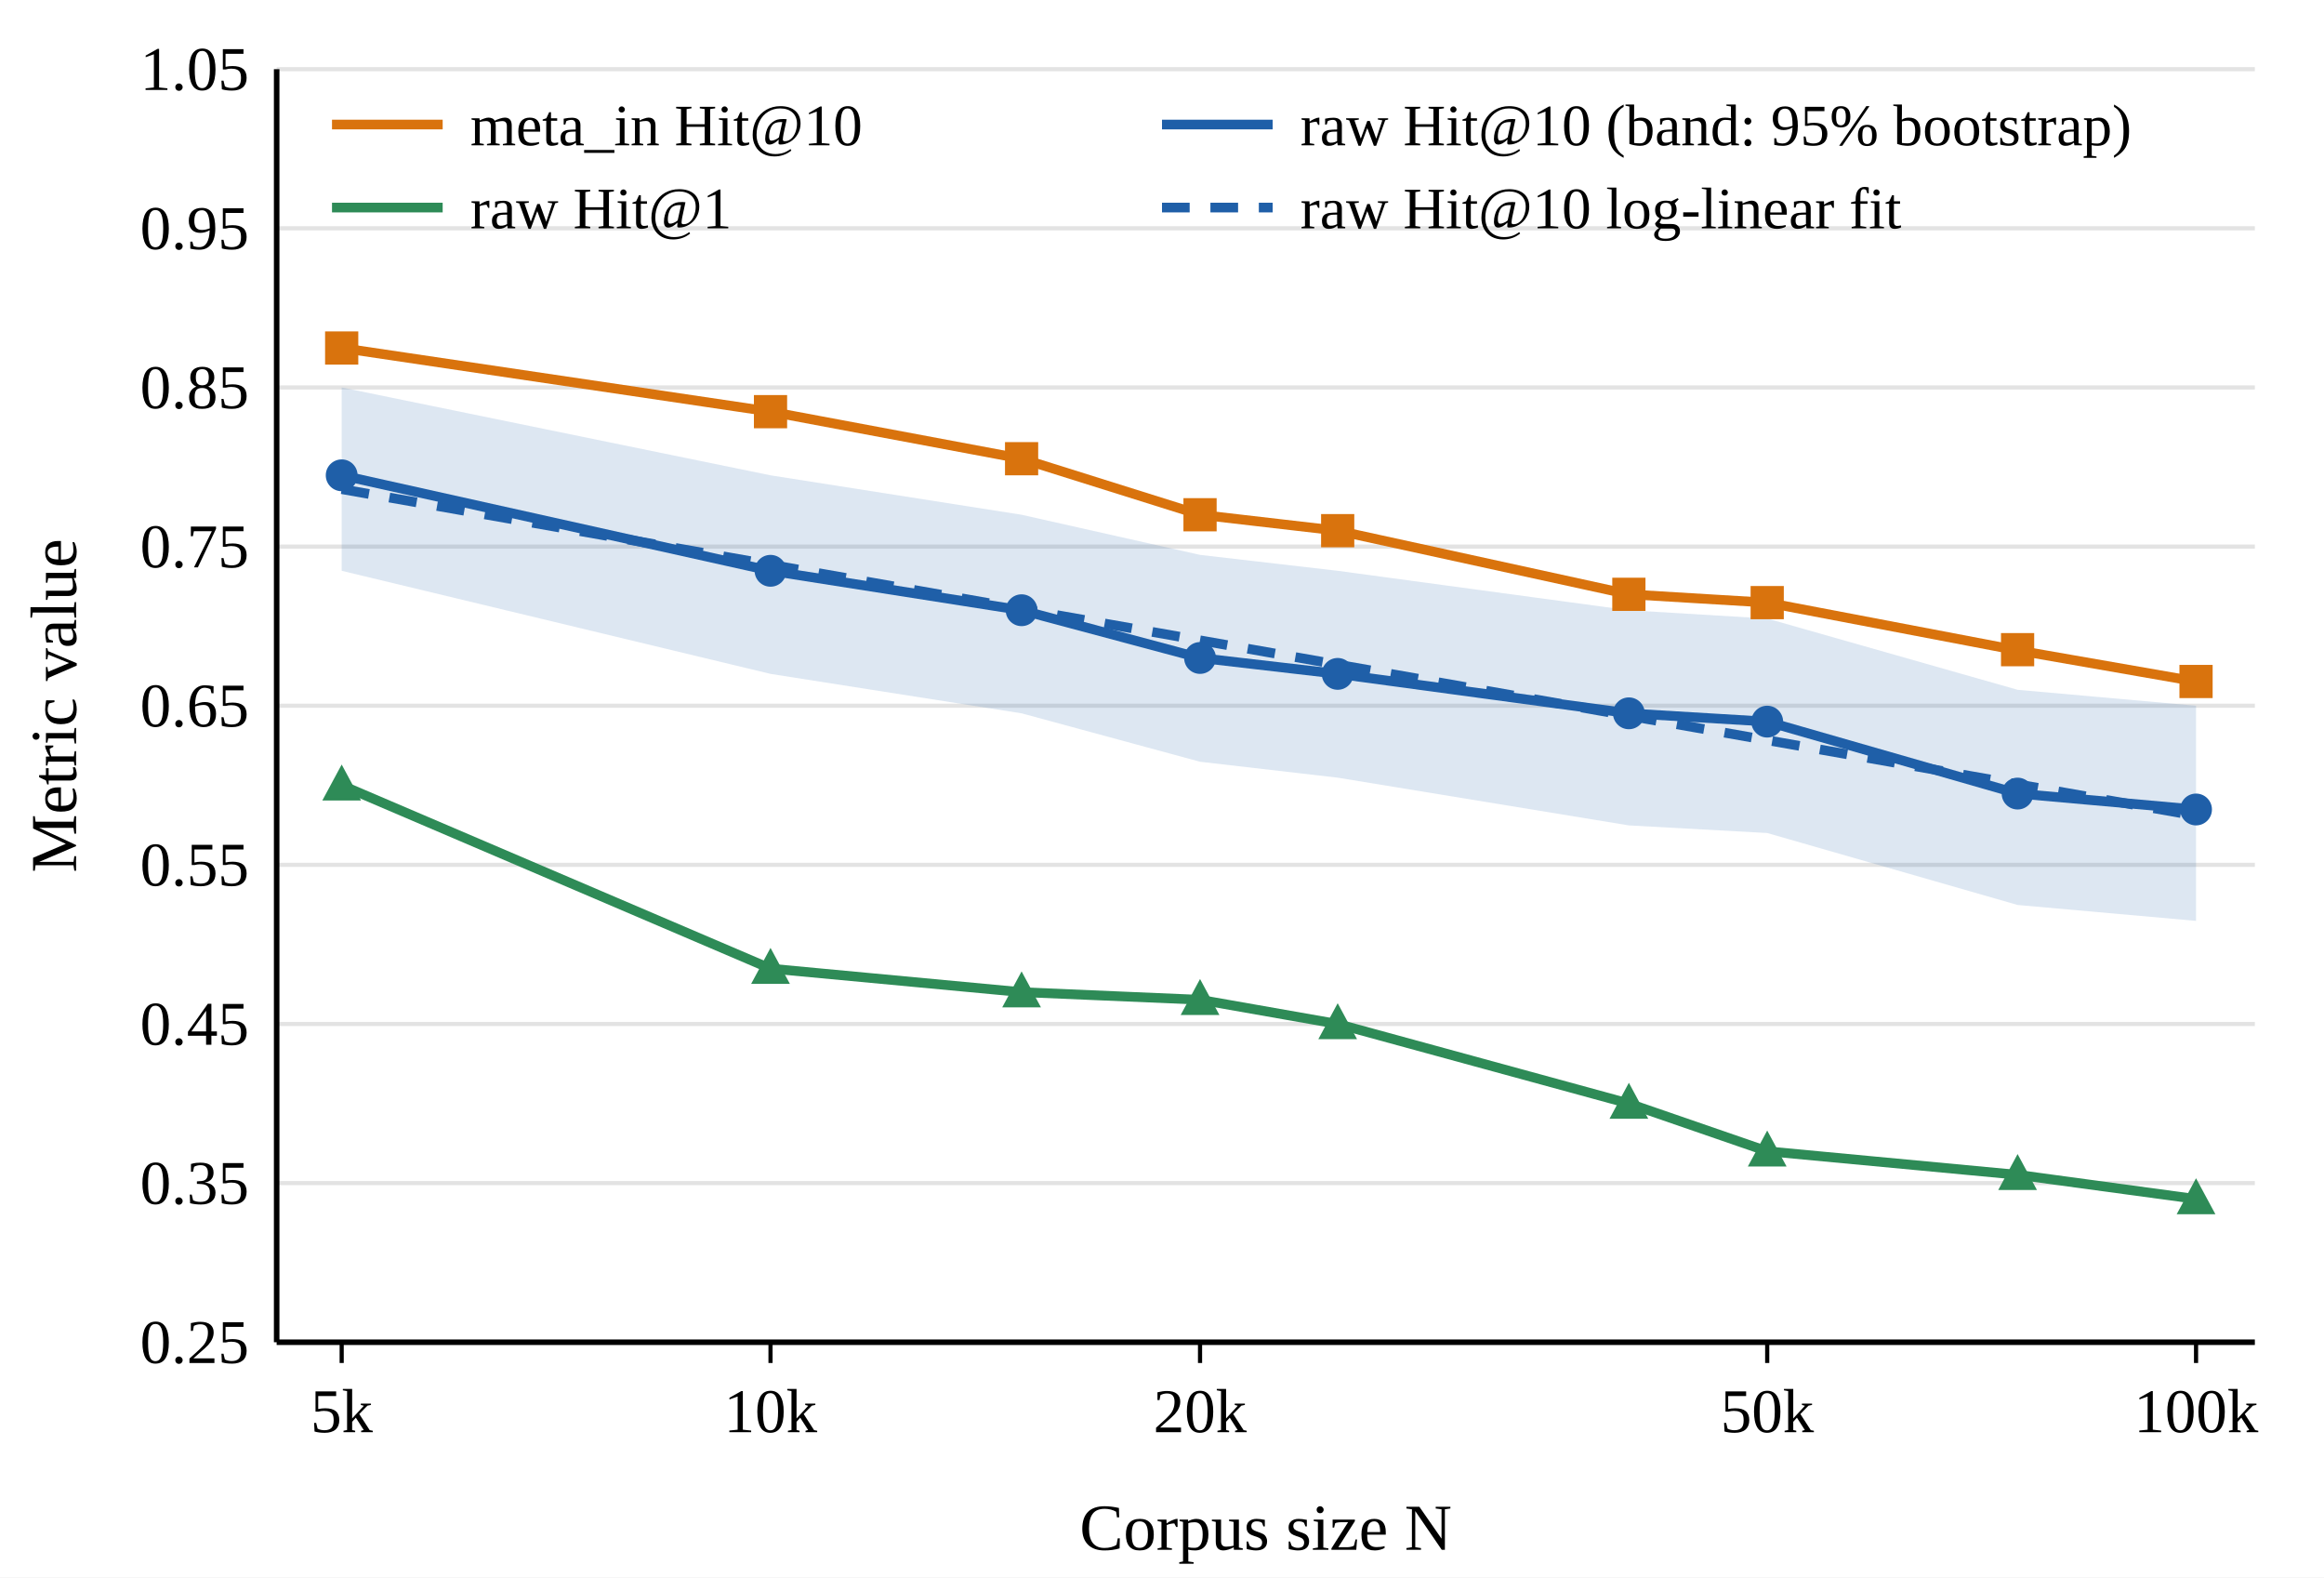
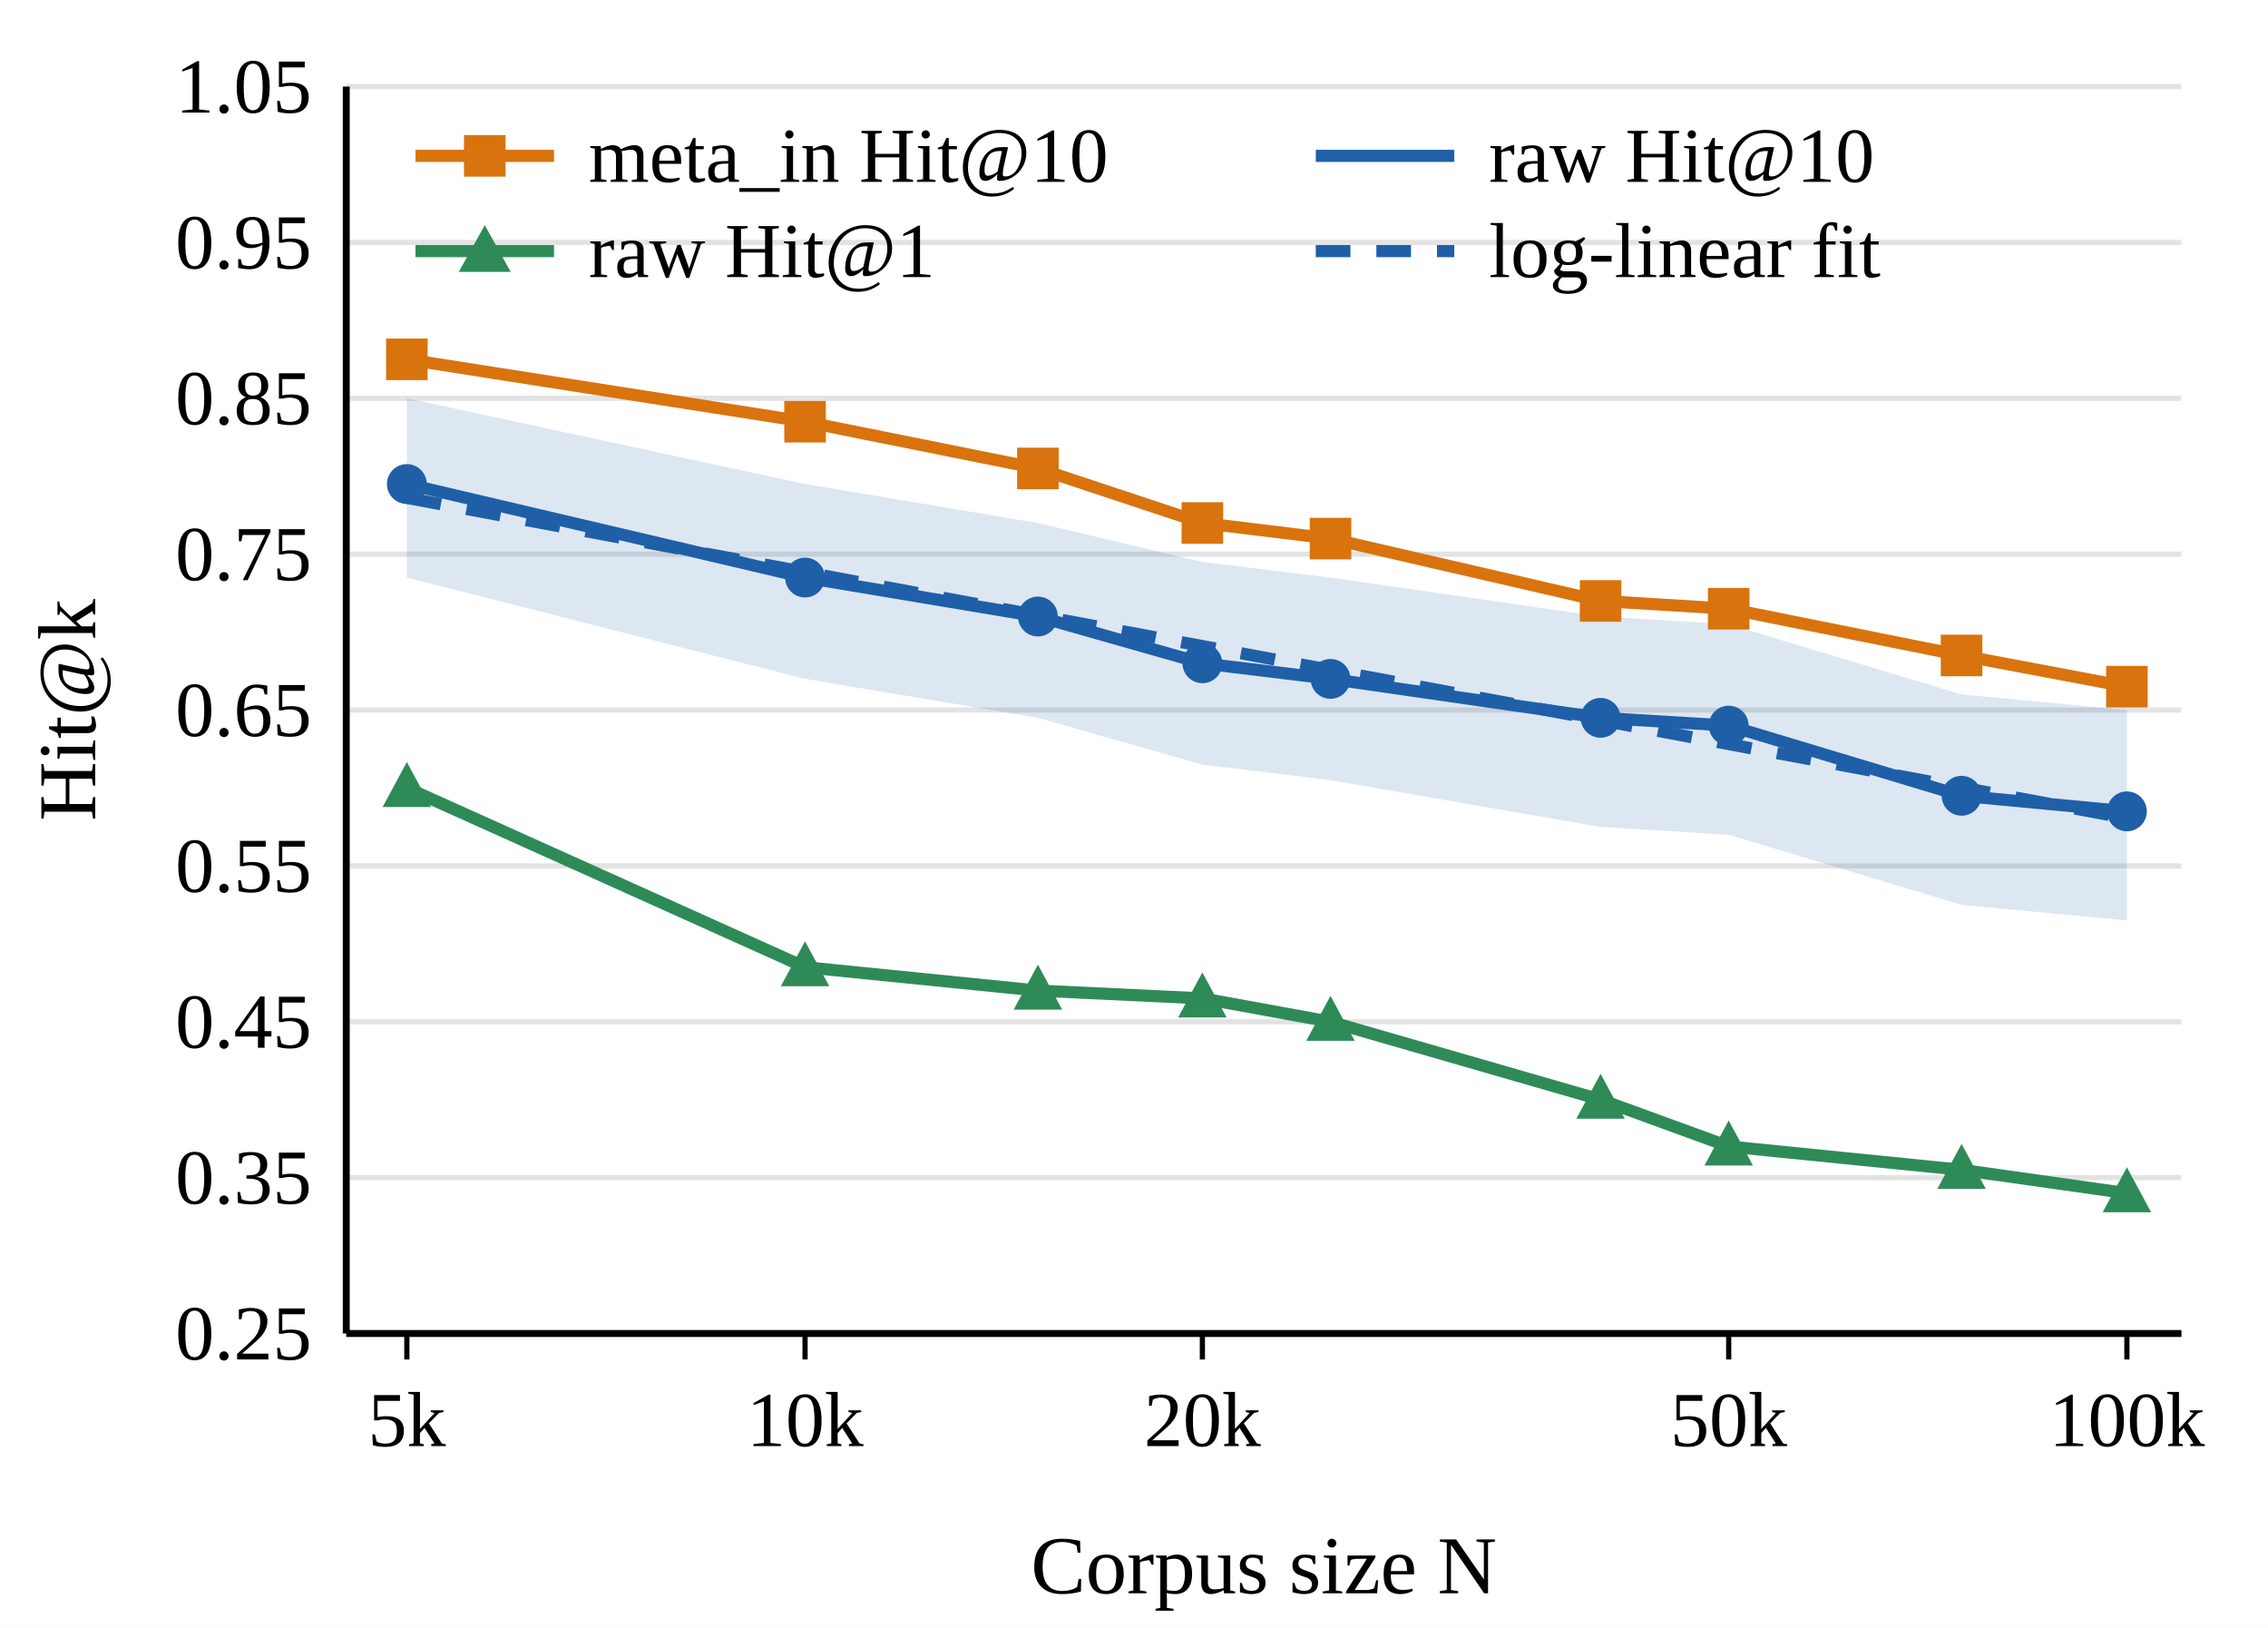
- <svg xmlns="http://www.w3.org/2000/svg" width="336" height="228" viewBox="0 0 336 228" font-family="Times New Roman, Times, serif">
-   <rect width="336" height="228" fill="#fff" />
-   <line x1="40" x2="326" y1="194.0" y2="194.0" stroke="#e3e3e3" stroke-width="0.6" />
-   <text x="36" y="197.0" font-size="9" text-anchor="end">0.25</text>
-   <line x1="40" x2="326" y1="171.0" y2="171.0" stroke="#e3e3e3" stroke-width="0.6" />
-   <text x="36" y="174.0" font-size="9" text-anchor="end">0.35</text>
-   <line x1="40" x2="326" y1="148.0" y2="148.0" stroke="#e3e3e3" stroke-width="0.6" />
-   <text x="36" y="151.0" font-size="9" text-anchor="end">0.45</text>
-   <line x1="40" x2="326" y1="125.0" y2="125.0" stroke="#e3e3e3" stroke-width="0.6" />
-   <text x="36" y="128.0" font-size="9" text-anchor="end">0.55</text>
-   <line x1="40" x2="326" y1="102.0" y2="102.0" stroke="#e3e3e3" stroke-width="0.6" />
-   <text x="36" y="105.0" font-size="9" text-anchor="end">0.65</text>
-   <line x1="40" x2="326" y1="79.0" y2="79.0" stroke="#e3e3e3" stroke-width="0.6" />
-   <text x="36" y="82.0" font-size="9" text-anchor="end">0.75</text>
-   <line x1="40" x2="326" y1="56.0" y2="56.0" stroke="#e3e3e3" stroke-width="0.6" />
-   <text x="36" y="59.0" font-size="9" text-anchor="end">0.85</text>
-   <line x1="40" x2="326" y1="33.0" y2="33.0" stroke="#e3e3e3" stroke-width="0.6" />
-   <text x="36" y="36.0" font-size="9" text-anchor="end">0.95</text>
-   <line x1="40" x2="326" y1="10.0" y2="10.0" stroke="#e3e3e3" stroke-width="0.6" />
+ <svg xmlns="http://www.w3.org/2000/svg" width="262" height="188" viewBox="0 0 262 188" font-family="Times New Roman, Times, serif">
+   <rect width="262" height="188" fill="#fff" />
+   <line x1="40" x2="252" y1="154.0" y2="154.0" stroke="#e3e3e3" stroke-width="0.6" />
+   <text x="36" y="157.0" font-size="9" text-anchor="end">0.25</text>
+   <line x1="40" x2="252" y1="136.0" y2="136.0" stroke="#e3e3e3" stroke-width="0.6" />
+   <text x="36" y="139.0" font-size="9" text-anchor="end">0.35</text>
+   <line x1="40" x2="252" y1="118.0" y2="118.0" stroke="#e3e3e3" stroke-width="0.6" />
+   <text x="36" y="121.0" font-size="9" text-anchor="end">0.45</text>
+   <line x1="40" x2="252" y1="100.0" y2="100.0" stroke="#e3e3e3" stroke-width="0.6" />
+   <text x="36" y="103.0" font-size="9" text-anchor="end">0.55</text>
+   <line x1="40" x2="252" y1="82.0" y2="82.0" stroke="#e3e3e3" stroke-width="0.6" />
+   <text x="36" y="85.0" font-size="9" text-anchor="end">0.65</text>
+   <line x1="40" x2="252" y1="64.0" y2="64.0" stroke="#e3e3e3" stroke-width="0.6" />
+   <text x="36" y="67.0" font-size="9" text-anchor="end">0.75</text>
+   <line x1="40" x2="252" y1="46.0" y2="46.0" stroke="#e3e3e3" stroke-width="0.6" />
+   <text x="36" y="49.0" font-size="9" text-anchor="end">0.85</text>
+   <line x1="40" x2="252" y1="28.0" y2="28.0" stroke="#e3e3e3" stroke-width="0.6" />
+   <text x="36" y="31.0" font-size="9" text-anchor="end">0.95</text>
+   <line x1="40" x2="252" y1="10.0" y2="10.0" stroke="#e3e3e3" stroke-width="0.6" />
  <text x="36" y="13.0" font-size="9" text-anchor="end">1.05</text>
-   <line x1="49.4" x2="49.4" y1="194" y2="197" stroke="#000" stroke-width="0.6" />
-   <text x="49.4" y="207" font-size="9" text-anchor="middle">5k</text>
-   <line x1="111.4" x2="111.4" y1="194" y2="197" stroke="#000" stroke-width="0.6" />
-   <text x="111.4" y="207" font-size="9" text-anchor="middle">10k</text>
-   <line x1="173.5" x2="173.5" y1="194" y2="197" stroke="#000" stroke-width="0.6" />
-   <text x="173.5" y="207" font-size="9" text-anchor="middle">20k</text>
-   <line x1="255.5" x2="255.5" y1="194" y2="197" stroke="#000" stroke-width="0.6" />
-   <text x="255.5" y="207" font-size="9" text-anchor="middle">50k</text>
-   <line x1="317.5" x2="317.5" y1="194" y2="197" stroke="#000" stroke-width="0.6" />
-   <text x="317.5" y="207" font-size="9" text-anchor="middle">100k</text>
-   <line x1="40" x2="326" y1="194" y2="194" stroke="#000" stroke-width="0.8" />
-   <line x1="40" x2="40" y1="10" y2="194" stroke="#000" stroke-width="0.8" />
-   <text x="183.0" y="224" font-size="9.5" text-anchor="middle">Corpus size N</text>
-   <text x="11" y="102.0" font-size="9.5" text-anchor="middle" transform="rotate(-90 11 102.0)">Metric value</text>
-   <polygon points="49.4,56.0 111.4,68.7 147.7,74.4 173.5,80.2 193.4,82.5 235.5,88.2 255.5,89.4 291.7,99.7 317.5,102.0 317.5,133.1 291.7,130.8 255.5,120.4 235.5,119.3 193.4,112.4 173.5,110.1 147.7,103.1 111.4,97.4 49.4,82.5" fill="#1f5fa8" fill-opacity="0.15" stroke="none" />
-   <polyline points="49.4,50.3 111.4,59.5 147.7,66.3 173.5,74.4 193.4,76.7 235.5,85.9 255.5,87.1 291.7,94.0 317.5,98.5" fill="none" stroke="#d9730d" stroke-width="1.4" />
-   <rect x="47.0" y="47.9" width="4.8" height="4.8" fill="#d9730d" />
-   <rect x="109.0" y="57.1" width="4.8" height="4.8" fill="#d9730d" />
-   <rect x="145.3" y="63.9" width="4.8" height="4.8" fill="#d9730d" />
-   <rect x="171.1" y="72.0" width="4.8" height="4.8" fill="#d9730d" />
-   <rect x="191.0" y="74.3" width="4.8" height="4.8" fill="#d9730d" />
-   <rect x="233.1" y="83.5" width="4.8" height="4.8" fill="#d9730d" />
-   <rect x="253.1" y="84.7" width="4.8" height="4.8" fill="#d9730d" />
-   <rect x="289.3" y="91.5" width="4.8" height="4.8" fill="#d9730d" />
-   <rect x="315.1" y="96.1" width="4.8" height="4.8" fill="#d9730d" />
-   <polyline points="49.4,68.7 111.4,82.5 147.7,88.2 173.5,95.1 193.4,97.4 235.5,103.1 255.5,104.3 291.7,114.7 317.5,117.0" fill="none" stroke="#1f5fa8" stroke-width="1.4" />
-   <circle cx="49.4" cy="68.7" r="2.3" fill="#1f5fa8" />
-   <circle cx="111.4" cy="82.5" r="2.3" fill="#1f5fa8" />
-   <circle cx="147.7" cy="88.2" r="2.3" fill="#1f5fa8" />
-   <circle cx="173.5" cy="95.1" r="2.3" fill="#1f5fa8" />
-   <circle cx="193.4" cy="97.4" r="2.3" fill="#1f5fa8" />
-   <circle cx="235.5" cy="103.1" r="2.3" fill="#1f5fa8" />
-   <circle cx="255.5" cy="104.3" r="2.3" fill="#1f5fa8" />
-   <circle cx="291.7" cy="114.7" r="2.3" fill="#1f5fa8" />
-   <circle cx="317.5" cy="117.0" r="2.3" fill="#1f5fa8" />
-   <polyline points="49.4,70.7 317.5,117.9" fill="none" stroke="#1f5fa8" stroke-width="1.4" stroke-dasharray="4 3" />
-   <polyline points="49.4,113.5 111.4,140.0 147.7,143.4 173.5,144.5 193.4,148.0 235.5,159.5 255.5,166.4 291.7,169.8 317.5,173.3" fill="none" stroke="#2e8b57" stroke-width="1.4" />
-   <polygon points="49.4,110.5 46.6,115.7 52.2,115.7" fill="#2e8b57" />
-   <polygon points="111.4,137.0 108.6,142.2 114.2,142.2" fill="#2e8b57" />
-   <polygon points="147.7,140.4 144.9,145.6 150.5,145.6" fill="#2e8b57" />
-   <polygon points="173.5,141.5 170.7,146.7 176.3,146.7" fill="#2e8b57" />
-   <polygon points="193.4,145.0 190.6,150.2 196.2,150.2" fill="#2e8b57" />
-   <polygon points="235.5,156.5 232.7,161.7 238.3,161.7" fill="#2e8b57" />
-   <polygon points="255.5,163.4 252.7,168.6 258.3,168.6" fill="#2e8b57" />
-   <polygon points="291.7,166.8 288.9,172.0 294.5,172.0" fill="#2e8b57" />
-   <polygon points="317.5,170.3 314.7,175.5 320.3,175.5" fill="#2e8b57" />
+   <line x1="47.0" x2="47.0" y1="154" y2="157" stroke="#000" stroke-width="0.6" />
+   <text x="47.0" y="167" font-size="9" text-anchor="middle">5k</text>
+   <line x1="93.0" x2="93.0" y1="154" y2="157" stroke="#000" stroke-width="0.6" />
+   <text x="93.0" y="167" font-size="9" text-anchor="middle">10k</text>
+   <line x1="138.9" x2="138.9" y1="154" y2="157" stroke="#000" stroke-width="0.6" />
+   <text x="138.9" y="167" font-size="9" text-anchor="middle">20k</text>
+   <line x1="199.7" x2="199.7" y1="154" y2="157" stroke="#000" stroke-width="0.6" />
+   <text x="199.7" y="167" font-size="9" text-anchor="middle">50k</text>
+   <line x1="245.7" x2="245.7" y1="154" y2="157" stroke="#000" stroke-width="0.6" />
+   <text x="245.7" y="167" font-size="9" text-anchor="middle">100k</text>
+   <line x1="40" x2="252" y1="154" y2="154" stroke="#000" stroke-width="0.8" />
+   <line x1="40" x2="40" y1="10" y2="154" stroke="#000" stroke-width="0.8" />
+   <text x="146.0" y="184" font-size="9.5" text-anchor="middle">Corpus size N</text>
+   <text x="11" y="82.0" font-size="9.5" text-anchor="middle" transform="rotate(-90 11 82.0)">Hit@k</text>
+   <polygon points="47.0,46.0 93.0,55.9 119.9,60.4 138.9,64.9 153.7,66.7 184.9,71.2 199.7,72.1 226.6,80.2 245.7,82.0 245.7,106.3 226.6,104.5 199.7,96.4 184.9,95.5 153.7,90.1 138.9,88.3 119.9,82.9 93.0,78.4 47.0,66.7" fill="#1f5fa8" fill-opacity="0.15" stroke="none" />
+   <polyline points="47.0,41.5 93.0,48.7 119.9,54.1 138.9,60.4 153.7,62.2 184.9,69.4 199.7,70.3 226.6,75.7 245.7,79.3" fill="none" stroke="#d9730d" stroke-width="1.4" />
+   <rect x="44.6" y="39.1" width="4.8" height="4.8" fill="#d9730d" />
+   <rect x="90.6" y="46.3" width="4.8" height="4.8" fill="#d9730d" />
+   <rect x="117.5" y="51.7" width="4.8" height="4.8" fill="#d9730d" />
+   <rect x="136.5" y="58.0" width="4.8" height="4.8" fill="#d9730d" />
+   <rect x="151.3" y="59.8" width="4.8" height="4.8" fill="#d9730d" />
+   <rect x="182.5" y="67.0" width="4.8" height="4.8" fill="#d9730d" />
+   <rect x="197.3" y="67.9" width="4.8" height="4.8" fill="#d9730d" />
+   <rect x="224.2" y="73.3" width="4.8" height="4.8" fill="#d9730d" />
+   <rect x="243.3" y="76.9" width="4.8" height="4.8" fill="#d9730d" />
+   <polyline points="47.0,55.9 93.0,66.7 119.9,71.2 138.9,76.6 153.7,78.4 184.9,82.9 199.7,83.8 226.6,91.9 245.7,93.7" fill="none" stroke="#1f5fa8" stroke-width="1.4" />
+   <circle cx="47.0" cy="55.9" r="2.3" fill="#1f5fa8" />
+   <circle cx="93.0" cy="66.7" r="2.3" fill="#1f5fa8" />
+   <circle cx="119.9" cy="71.2" r="2.3" fill="#1f5fa8" />
+   <circle cx="138.9" cy="76.6" r="2.3" fill="#1f5fa8" />
+   <circle cx="153.7" cy="78.4" r="2.3" fill="#1f5fa8" />
+   <circle cx="184.9" cy="82.9" r="2.3" fill="#1f5fa8" />
+   <circle cx="199.7" cy="83.8" r="2.3" fill="#1f5fa8" />
+   <circle cx="226.6" cy="91.9" r="2.3" fill="#1f5fa8" />
+   <circle cx="245.7" cy="93.7" r="2.3" fill="#1f5fa8" />
+   <polyline points="47.0,57.5 245.7,94.5" fill="none" stroke="#1f5fa8" stroke-width="1.4" stroke-dasharray="4 3" />
+   <polyline points="47.0,91.0 93.0,111.7 119.9,114.4 138.9,115.3 153.7,118.0 184.9,127.0 199.7,132.4 226.6,135.1 245.7,137.8" fill="none" stroke="#2e8b57" stroke-width="1.4" />
+   <polygon points="47.0,88.0 44.2,93.2 49.8,93.2" fill="#2e8b57" />
+   <polygon points="93.0,108.7 90.2,113.9 95.8,113.9" fill="#2e8b57" />
+   <polygon points="119.9,111.4 117.1,116.6 122.7,116.6" fill="#2e8b57" />
+   <polygon points="138.9,112.3 136.1,117.5 141.7,117.5" fill="#2e8b57" />
+   <polygon points="153.7,115.0 150.9,120.2 156.5,120.2" fill="#2e8b57" />
+   <polygon points="184.9,124.0 182.1,129.2 187.7,129.2" fill="#2e8b57" />
+   <polygon points="199.7,129.4 196.9,134.6 202.5,134.6" fill="#2e8b57" />
+   <polygon points="226.6,132.1 223.8,137.3 229.4,137.3" fill="#2e8b57" />
+   <polygon points="245.7,134.8 242.9,140.0 248.5,140.0" fill="#2e8b57" />
  <line x1="48" x2="64" y1="18" y2="18" stroke="#d9730d" stroke-width="1.4" />
-   <text x="68" y="21" font-size="8.5">meta_in Hit@10</text>
-   <line x1="48" x2="64" y1="30" y2="30" stroke="#2e8b57" stroke-width="1.4" />
-   <text x="68" y="33" font-size="8.5">raw Hit@1</text>
-   <line x1="168" x2="184" y1="18" y2="18" stroke="#1f5fa8" stroke-width="1.4" />
-   <text x="188" y="21" font-size="8.5">raw Hit@10 (band: 95% bootstrap)</text>
-   <line x1="168" x2="184" y1="30" y2="30" stroke="#1f5fa8" stroke-width="1.4" stroke-dasharray="4 3" />
-   <text x="188" y="33" font-size="8.5">raw Hit@10 log-linear fit</text>
+   <rect x="53.6" y="15.6" width="4.8" height="4.8" fill="#d9730d" />
+   <text x="68" y="21" font-size="9">meta_in Hit@10</text>
+   <line x1="48" x2="64" y1="29" y2="29" stroke="#2e8b57" stroke-width="1.4" />
+   <polygon points="56,26 53,31.4 59,31.4" fill="#2e8b57" />
+   <text x="68" y="32" font-size="9">raw Hit@1</text>
+   <line x1="152" x2="168" y1="18" y2="18" stroke="#1f5fa8" stroke-width="1.4" />
+   <text x="172" y="21" font-size="9">raw Hit@10</text>
+   <line x1="152" x2="168" y1="29" y2="29" stroke="#1f5fa8" stroke-width="1.4" stroke-dasharray="4 3" />
+   <text x="172" y="32" font-size="9">log-linear fit</text>
</svg>
